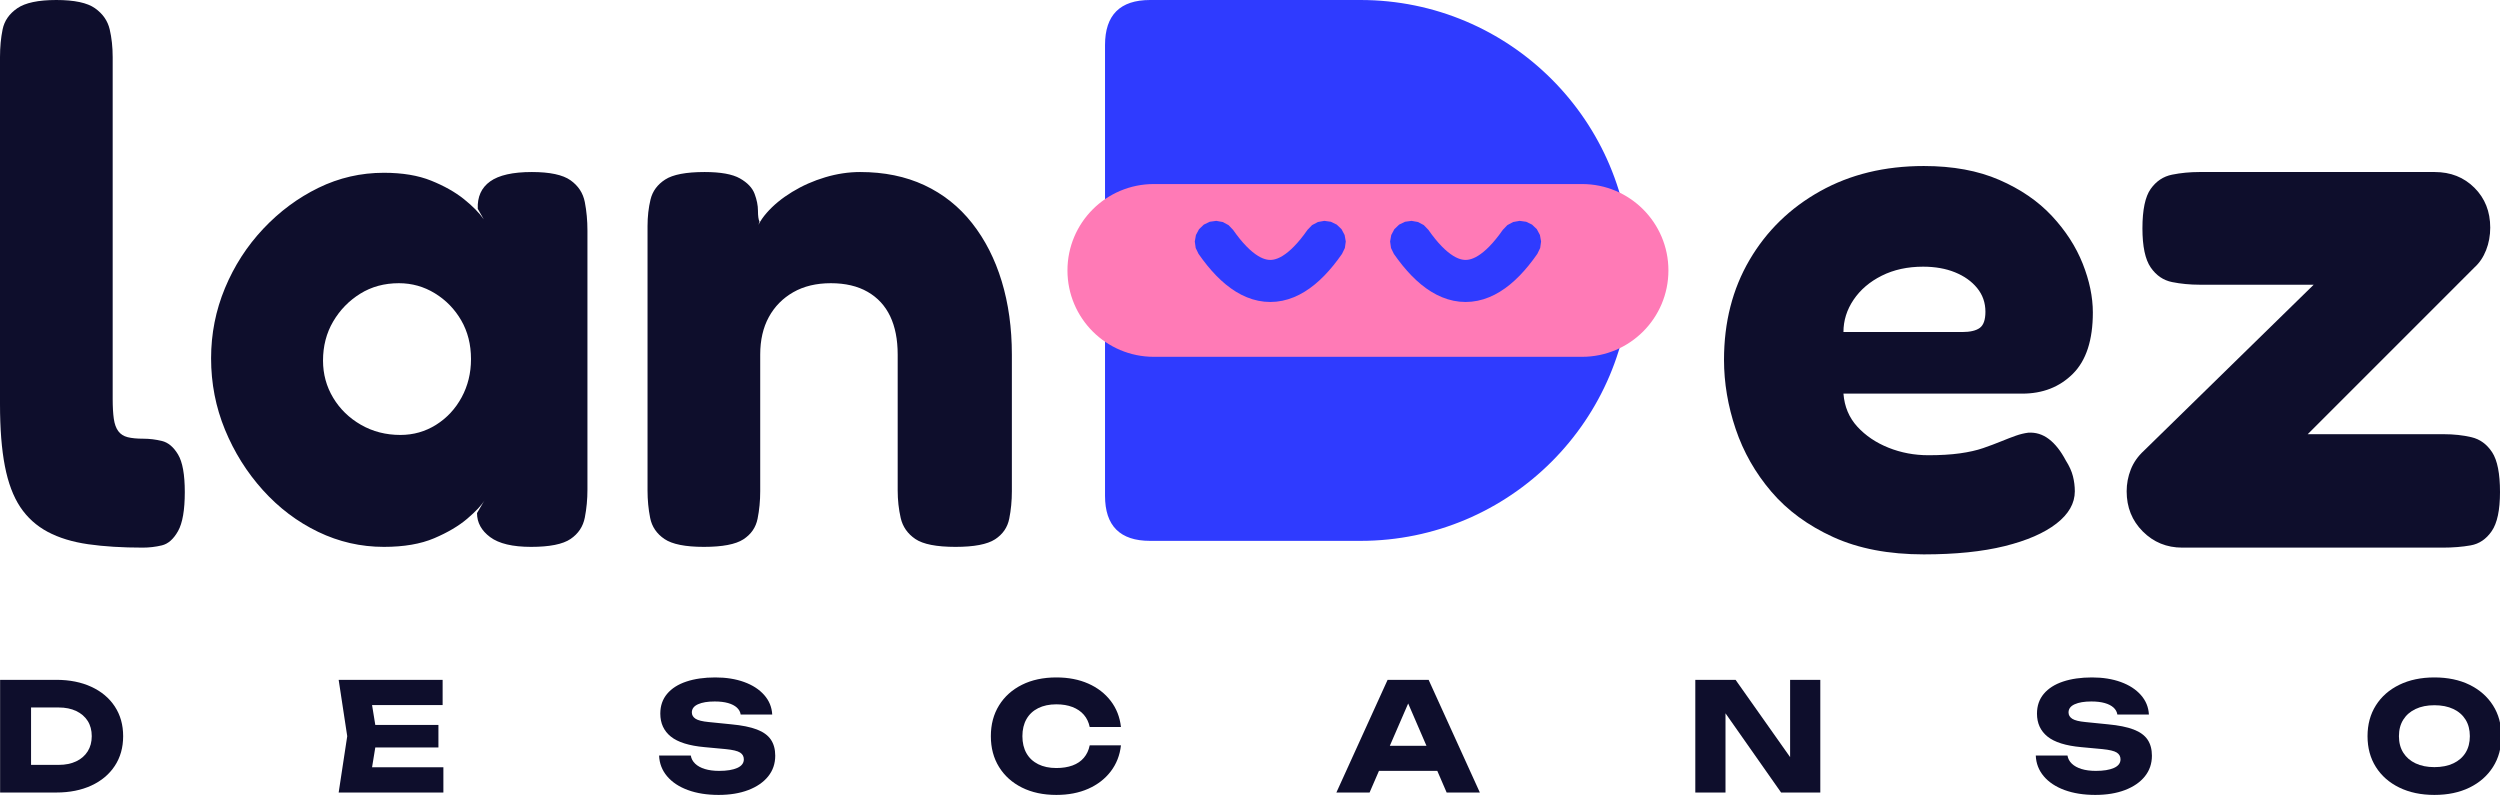
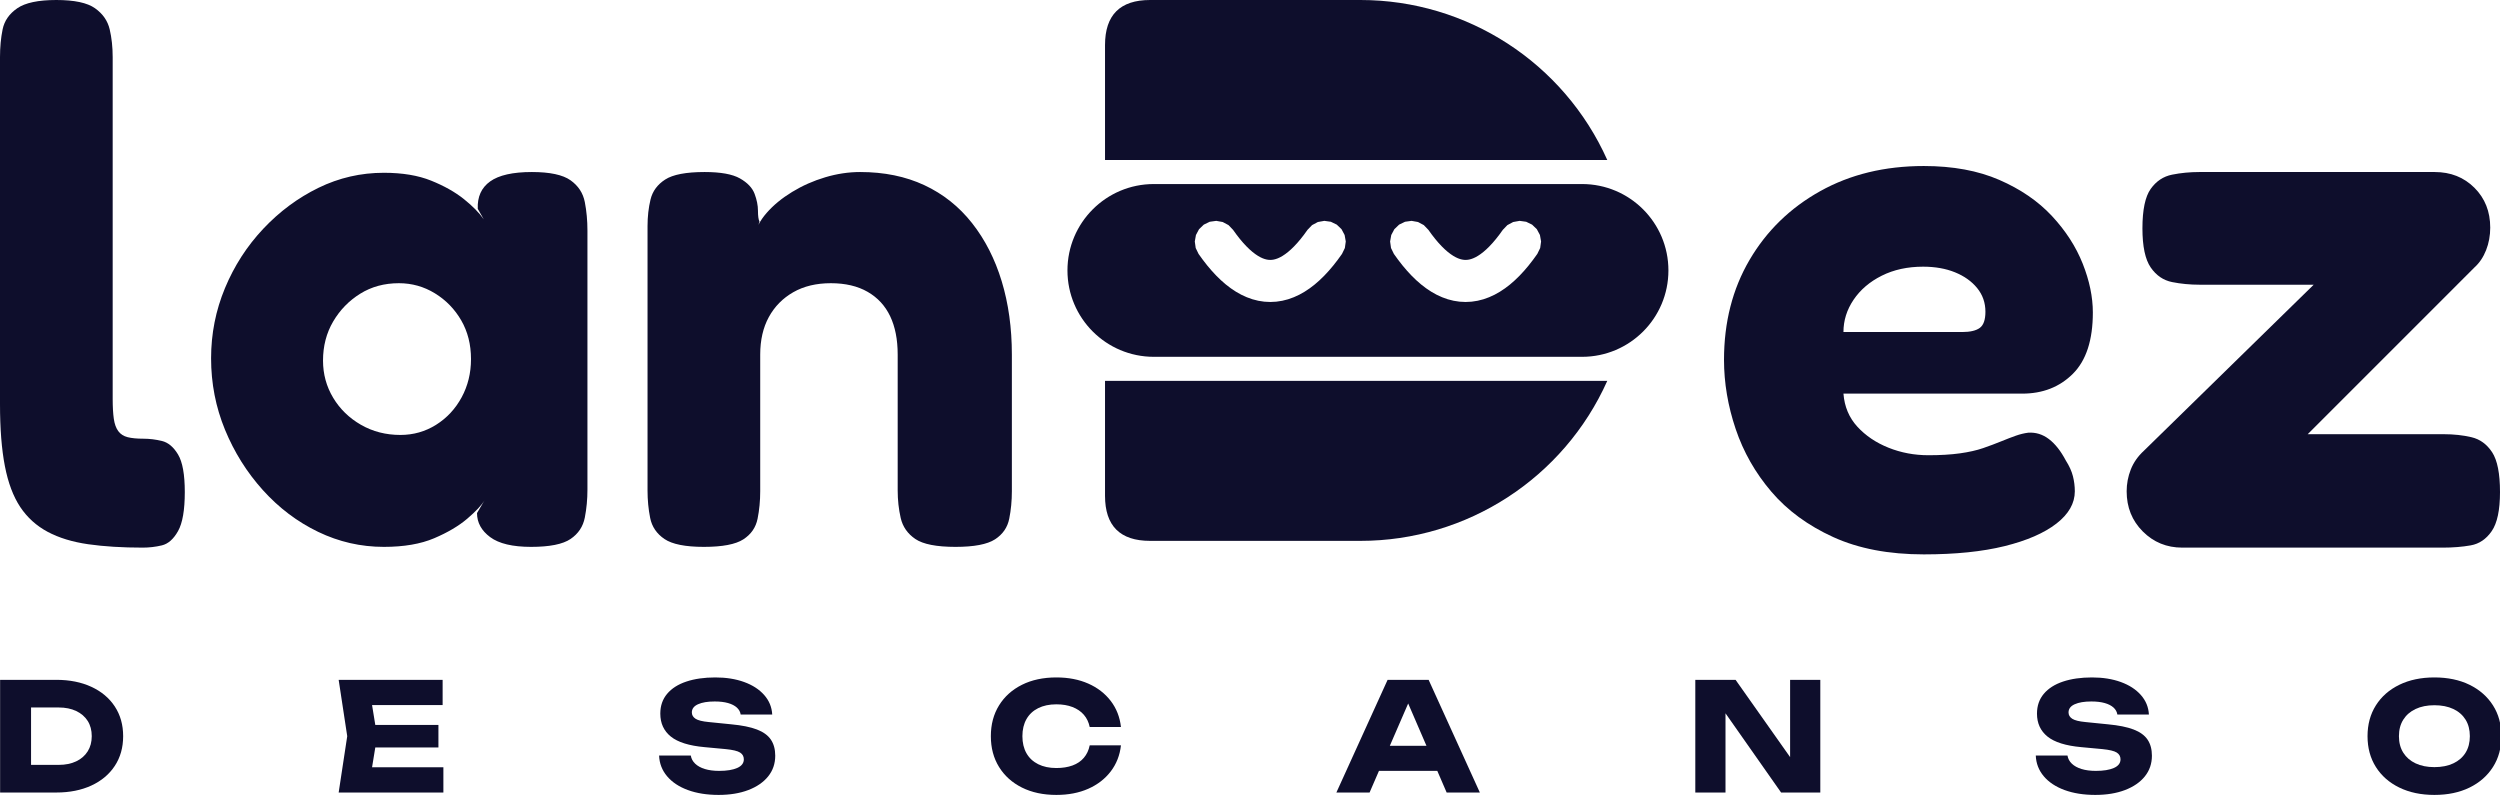
<svg xmlns="http://www.w3.org/2000/svg" viewBox="0 -720 3328 1065">
  <g fill="#0E0E2C">
    <path transform="translate(-43 0)" d="M233 9L233 9Q192 9 160.50 4.50Q129 0 106.50-12Q84-24 70-45Q56-66 49.50-99.50Q43-133 43-182L43-182L43-644Q43-664 46.50-681Q50-698 66-709Q82-720 118-720L118-720Q154-720 169.50-709Q185-698 189-681Q193-664 193-644L193-644L193-189Q193-173 194.50-162.50Q196-152 200.50-146Q205-140 213-138Q221-136 234-136L234-136Q246-136 258.50-133Q271-130 280-115Q289-100 289-65L289-65Q289-29 280-13Q271 3 258.50 6Q246 9 233 9Z" />
    <path transform="translate(258 0)" d="M449 8L449 8Q412 8 394.50-5Q377-18 377-37L377-37L387-54Q381-44 364-29.50Q347-15 320-3.50Q293 8 253 8L253 8Q207 8 165.50-12Q124-32 92-67.50Q60-103 41.50-148Q23-193 23-243L23-243Q23-292 41.50-336.50Q60-381 92.50-415.50Q125-450 166-470Q207-490 253-490L253-490Q290-490 316-479.50Q342-469 359.50-455Q377-441 386-428L386-428L378-442Q377-466 394.50-478.50Q412-491 450-491L450-491Q486-491 501.50-480Q517-469 520.50-451Q524-433 524-413L524-413L524-68Q524-49 520.50-31Q517-13 501.50-2.50Q486 8 449 8ZM275-141L275-141Q301-141 322.50-154.50Q344-168 356.50-191Q369-214 369-242L369-242Q369-271 356-293.50Q343-316 321-329.50Q299-343 273-343L273-343Q244-343 221.50-329Q199-315 185.50-292Q172-269 172-240L172-240Q172-213 185.50-190.50Q199-168 222.50-154.50Q246-141 275-141Z" />
    <path transform="translate(821 0)" d="M116 8L116 8Q79 8 63.50-2.50Q48-13 44.50-30.50Q41-48 41-67L41-67L41-419Q41-438 45-454.50Q49-471 64.50-481Q80-491 117-491L117-491Q149-491 164-482.50Q179-474 183.50-462Q188-450 188-439.50Q188-429 190-425L190-425L184-406Q186-421 199.50-436.50Q213-452 233.50-464.50Q254-477 277.50-484Q301-491 324-491L324-491Q372-491 409.50-473.50Q447-456 473-423Q499-390 512.50-345.50Q526-301 526-248L526-248L526-66Q526-47 522.50-29.50Q519-12 503.50-2Q488 8 451 8L451 8Q413 8 397.50-2.50Q382-13 378-30.50Q374-48 374-67L374-67L374-248Q374-278 364-299Q354-320 334-331.50Q314-343 285-343L285-343Q256-343 235-331Q214-319 202.50-298Q191-277 191-248L191-248L191-66Q191-47 187.50-29.50Q184-12 168.50-2Q153 8 116 8Z" />
    <path transform="translate(2272 0)" d="M289 18L289 18Q219 18 168.50-5Q118-28 86-65.50Q54-103 38.50-149Q23-195 23-241L23-241Q23-316 57-374Q91-432 151-465.50Q211-499 289-499L289-499Q347-499 389.50-480.50Q432-462 459.50-432.50Q487-403 500.50-369Q514-335 514-304L514-304Q514-249 487.50-222.50Q461-196 420-196L420-196L182-196Q184-170 200.50-152Q217-134 242-124Q267-114 295-114L295-114Q319-114 337-116.50Q355-119 368-123.50Q381-128 392-132.50Q403-137 411.50-140Q420-143 428-144L428-144Q443-145 455.50-135.50Q468-126 478-107L478-107Q485-96 487.50-86Q490-76 490-66L490-66Q490-42 465.50-23Q441-4 396.50 7Q352 18 289 18ZM182-278L182-278L340-278Q356-278 363.50-283.50Q371-289 371-305L371-305Q371-323 360-336.50Q349-350 330.50-357.50Q312-365 288-365L288-365Q257-365 233-353Q209-341 195.50-321Q182-301 182-278Z" />
    <path transform="translate(2809 0)" d="M443 9L96 9Q65 9 43.50-12.50Q22-34 22-66L22-66Q22-81 27.50-95Q33-109 45-120L45-120L271-341L119-341Q100-341 82.50-344.50Q65-348 54-364Q43-380 43-416L43-416Q43-453 54-468.50Q65-484 82.50-487.50Q100-491 119-491L119-491L432-491Q464-491 485-470Q506-449 506-417L506-417Q506-401 500.50-387Q495-373 485-364L485-364L263-142L444-142Q464-142 481-138Q498-134 508.50-118Q519-102 519-65L519-65Q519-29 508-13Q497 3 480 6Q463 9 443 9L443 9Z" />
  </g>
-   <path d="M1531 -720H1811A360 360 0 0 1 1811 0H1531Q1471 0 1471 -60V-660Q1471 -720 1531 -720Z" fill="#2F3BFF" />
-   <path d="M1536 -475H2106A115 115 0 0 1 2221 -360V-360A115 115 0 0 1 2106 -245H1536A115 115 0 0 1 1421 -360V-360A115 115 0 0 1 1536 -475Z" fill="#FF7AB6" />
-   <path d="M1641.47 -414.01L1646.07 -407.65L1650.58 -401.87L1654.98 -396.68L1659.25 -392.09L1663.37 -388.07L1667.32 -384.63L1671.07 -381.75L1674.59 -379.4L1677.87 -377.55L1680.9 -376.15L1683.69 -375.15L1686.26 -374.49L1688.68 -374.12L1691 -374L1693.32 -374.12L1695.74 -374.49L1698.31 -375.15L1701.1 -376.15L1704.13 -377.55L1707.41 -379.4L1710.93 -381.75L1714.68 -384.63L1718.63 -388.07L1722.75 -392.09L1727.02 -396.68L1731.42 -401.87L1735.93 -407.65L1740.53 -414.01L1746.6 -420.33L1754.33 -424.46L1762.95 -425.99L1771.63 -424.79L1779.51 -420.97L1785.83 -414.9L1789.96 -407.17L1791.49 -398.55L1790.29 -389.87L1786.47 -381.99L1780.71 -374.03L1774.87 -366.54L1768.91 -359.52L1762.82 -352.97L1756.59 -346.91L1750.18 -341.32L1743.57 -336.25L1736.74 -331.7L1729.66 -327.71L1722.33 -324.34L1714.76 -321.62L1706.98 -319.63L1699.03 -318.41L1691 -318L1682.97 -318.41L1675.02 -319.63L1667.24 -321.62L1659.67 -324.34L1652.34 -327.71L1645.26 -331.7L1638.43 -336.25L1631.82 -341.32L1625.41 -346.91L1619.18 -352.97L1613.09 -359.52L1607.13 -366.54L1601.29 -374.03L1595.53 -381.99L1591.71 -389.87L1590.51 -398.55L1592.04 -407.17L1596.17 -414.9L1602.49 -420.97L1610.37 -424.79L1619.05 -425.99L1627.67 -424.46L1635.4 -420.33ZM1901.47 -414.01L1906.07 -407.65L1910.58 -401.87L1914.98 -396.68L1919.25 -392.09L1923.37 -388.07L1927.32 -384.63L1931.07 -381.75L1934.59 -379.4L1937.87 -377.55L1940.9 -376.15L1943.69 -375.15L1946.26 -374.49L1948.68 -374.12L1951 -374L1953.32 -374.12L1955.74 -374.49L1958.31 -375.15L1961.1 -376.15L1964.13 -377.55L1967.41 -379.4L1970.93 -381.75L1974.68 -384.63L1978.63 -388.07L1982.75 -392.09L1987.02 -396.68L1991.42 -401.87L1995.93 -407.65L2000.53 -414.01L2006.6 -420.33L2014.33 -424.46L2022.95 -425.99L2031.63 -424.79L2039.51 -420.97L2045.83 -414.9L2049.96 -407.17L2051.49 -398.55L2050.29 -389.87L2046.47 -381.99L2040.71 -374.03L2034.87 -366.54L2028.91 -359.52L2022.82 -352.97L2016.59 -346.91L2010.18 -341.32L2003.57 -336.25L1996.74 -331.7L1989.66 -327.71L1982.33 -324.34L1974.76 -321.62L1966.98 -319.63L1959.03 -318.41L1951 -318L1942.97 -318.41L1935.02 -319.63L1927.24 -321.62L1919.67 -324.34L1912.34 -327.71L1905.26 -331.7L1898.43 -336.25L1891.82 -341.32L1885.41 -346.91L1879.18 -352.97L1873.09 -359.52L1867.13 -366.54L1861.29 -374.03L1855.53 -381.99L1851.71 -389.87L1850.51 -398.55L1852.04 -407.17L1856.17 -414.9L1862.49 -420.97L1870.37 -424.79L1879.05 -425.99L1887.67 -424.46L1895.4 -420.33Z" fill="#2F3BFF" />
+   <path d="M1531 -720H1811A360 360 0 0 1 2139.62 -507H1471V-660Q1471 -720 1531 -720ZM1471 -213H2139.62A360 360 0 0 1 1811 0H1531Q1471 0 1471 -60Z" fill="#0E0E2C" />
+   <path d="M1536 -475H2106A115 115 0 0 1 2221 -360V-360A115 115 0 0 1 2106 -245H1536A115 115 0 0 1 1421 -360V-360A115 115 0 0 1 1536 -475ZM1641.47 -414.01L1646.07 -407.65L1650.58 -401.87L1654.98 -396.68L1659.25 -392.09L1663.37 -388.07L1667.32 -384.63L1671.07 -381.75L1674.59 -379.4L1677.87 -377.55L1680.9 -376.15L1683.69 -375.15L1686.26 -374.49L1688.68 -374.12L1691 -374L1693.32 -374.12L1695.74 -374.49L1698.31 -375.15L1701.1 -376.15L1704.13 -377.55L1707.41 -379.4L1710.93 -381.75L1714.68 -384.63L1718.63 -388.07L1722.75 -392.09L1727.02 -396.68L1731.42 -401.87L1735.93 -407.65L1740.53 -414.01L1746.6 -420.33L1754.33 -424.46L1762.95 -425.99L1771.63 -424.79L1779.51 -420.97L1785.83 -414.9L1789.96 -407.17L1791.49 -398.55L1790.29 -389.87L1786.47 -381.99L1780.71 -374.03L1774.87 -366.54L1768.91 -359.52L1762.82 -352.97L1756.59 -346.91L1750.18 -341.32L1743.57 -336.25L1736.74 -331.7L1729.66 -327.71L1722.33 -324.34L1714.76 -321.62L1706.98 -319.63L1699.03 -318.41L1691 -318L1682.97 -318.41L1675.02 -319.63L1667.24 -321.62L1659.67 -324.34L1652.34 -327.71L1645.26 -331.7L1638.43 -336.25L1631.82 -341.32L1625.41 -346.91L1619.18 -352.97L1613.09 -359.52L1607.13 -366.54L1601.29 -374.03L1595.53 -381.99L1591.71 -389.87L1590.51 -398.55L1592.04 -407.17L1596.17 -414.9L1602.49 -420.97L1610.37 -424.79L1619.05 -425.99L1627.67 -424.46L1635.4 -420.33ZM1901.47 -414.01L1906.07 -407.65L1910.58 -401.87L1914.98 -396.68L1919.25 -392.09L1923.37 -388.07L1927.32 -384.63L1931.07 -381.75L1934.59 -379.4L1937.87 -377.55L1940.9 -376.15L1943.69 -375.15L1946.26 -374.49L1948.68 -374.12L1951 -374L1953.32 -374.12L1955.74 -374.49L1958.31 -375.15L1961.1 -376.15L1964.13 -377.55L1967.41 -379.4L1970.93 -381.75L1974.68 -384.63L1978.63 -388.07L1982.75 -392.09L1987.02 -396.68L1991.42 -401.87L1995.93 -407.65L2000.53 -414.01L2006.6 -420.33L2014.33 -424.46L2022.95 -425.99L2031.63 -424.79L2039.51 -420.97L2045.83 -414.9L2049.96 -407.17L2051.49 -398.55L2050.29 -389.87L2046.47 -381.99L2040.71 -374.03L2034.87 -366.54L2028.91 -359.52L2022.82 -352.97L2016.59 -346.91L2010.18 -341.32L2003.57 -336.25L1996.74 -331.7L1989.66 -327.71L1982.33 -324.34L1974.76 -321.62L1966.98 -319.63L1959.03 -318.41L1951 -318L1942.97 -318.41L1935.02 -319.63L1927.24 -321.62L1919.67 -324.34L1912.34 -327.71L1905.26 -331.7L1898.43 -336.25L1891.82 -341.32L1885.41 -346.91L1879.18 -352.97L1873.09 -359.52L1867.13 -366.54L1861.29 -374.03L1855.53 -381.99L1851.71 -389.87L1850.51 -398.55L1852.04 -407.17L1856.17 -414.9L1862.49 -420.97L1870.37 -424.79L1879.05 -425.99L1887.67 -424.46L1895.4 -420.33Z" fill-rule="evenodd" fill="#0E0E2C" />
  <g fill="#0E0E2C" transform="translate(0 335)">
    <path transform="translate(-13.86 0) scale(0.2)" d="M70-750L444-750Q577-750 677.50-703.50Q778-657 833.50-572.50Q889-488 889-375L889-375Q889-262 833.50-177.50Q778-93 677.50-46.50Q577 0 444 0L444 0L70 0L70-750ZM276-663L276-87L177-184L460-184Q527-184 576.50-207.50Q626-231 653-274Q680-317 680-375L680-375Q680-434 653-476.50Q626-519 576.50-542.50Q527-566 460-566L460-566L177-566L276-663Z" />
    <path transform="translate(441.43 0) scale(0.2)" d="M162-450L711-450L711-300L162-300L162-450ZM254-676L303-375L254-74L170-168L744-168L744 0L47 0L104-375L47-750L739-750L739-582L170-582L254-676Z" />
    <path transform="translate(870.19 0) scale(0.2)" d="M36-246L36-246L247-246Q252-215 276-192Q300-169 340.50-156.50Q381-144 436-144L436-144Q512-144 556-163.50Q600-183 600-221L600-221Q600-250 575-266Q550-282 479-289L479-289L339-302Q184-316 114-372.50Q44-429 44-525L44-525Q44-603 89.50-657Q135-711 217.50-738.50Q300-766 410-766L410-766Q518-766 602-735.50Q686-705 735.50-649Q785-593 789-519L789-519L579-519Q575-546 553.50-565.50Q532-585 495-595.50Q458-606 406-606L406-606Q336-606 295-587.50Q254-569 254-533L254-533Q254-507 278.50-491Q303-475 367-469L367-469L516-454Q623-444 687-419.50Q751-395 780-352Q809-309 809-245L809-245Q809-166 762-107.50Q715-49 630-16.50Q545 16 432 16L432 16Q316 16 227.50-16.50Q139-49 89-108.50Q39-168 36-246Z" />
    <path transform="translate(1311.62 0) scale(0.2)" d="M695-314L903-314Q892-215 835-140.50Q778-66 685.50-25Q593 16 473 16L473 16Q342 16 244-33Q146-82 91.50-170Q37-258 37-375L37-375Q37-492 91.50-580Q146-668 244-717Q342-766 473-766L473-766Q593-766 685.50-725Q778-684 835-609.50Q892-535 903-436L903-436L695-436Q685-484 656-517.50Q627-551 580.50-569Q534-587 473-587L473-587Q403-587 352-561.50Q301-536 274-488.50Q247-441 247-375L247-375Q247-309 274-261.50Q301-214 352-188.50Q403-163 473-163L473-163Q534-163 580.50-180Q627-197 656-231Q685-265 695-314L695-314Z" />
    <path transform="translate(1778.78 0) scale(0.2)" d="M733-144L216-144L216-311L733-311L733-144ZM342-750L615-750L956 0L735 0L449-662L509-662L222 0L1 0L342-750Z" />
    <path transform="translate(2242.79 0) scale(0.2)" d="M338-750L765-145L701-132L701-750L902-750L902 0L641 0L208-617L271-630L271 0L70 0L70-750L338-750Z" />
    <path transform="translate(2702.83 0) scale(0.2)" d="M36-246L36-246L247-246Q252-215 276-192Q300-169 340.50-156.50Q381-144 436-144L436-144Q512-144 556-163.50Q600-183 600-221L600-221Q600-250 575-266Q550-282 479-289L479-289L339-302Q184-316 114-372.50Q44-429 44-525L44-525Q44-603 89.50-657Q135-711 217.50-738.50Q300-766 410-766L410-766Q518-766 602-735.50Q686-705 735.50-649Q785-593 789-519L789-519L579-519Q575-546 553.50-565.50Q532-585 495-595.50Q458-606 406-606L406-606Q336-606 295-587.50Q254-569 254-533L254-533Q254-507 278.50-491Q303-475 367-469L367-469L516-454Q623-444 687-419.50Q751-395 780-352Q809-309 809-245L809-245Q809-166 762-107.50Q715-49 630-16.50Q545 16 432 16L432 16Q316 16 227.50-16.50Q139-49 89-108.50Q39-168 36-246Z" />
    <path transform="translate(3144.26 0) scale(0.2)" d="M482 16L482 16Q349 16 248.50-33Q148-82 92.50-170Q37-258 37-375L37-375Q37-492 92.50-580Q148-668 248.50-717Q349-766 482-766L482-766Q616-766 716-717Q816-668 872-580Q928-492 928-375L928-375Q928-258 872-170Q816-82 716-33Q616 16 482 16ZM482-169L482-169Q555-169 608-194Q661-219 689.50-265Q718-311 718-375L718-375Q718-439 689.50-485Q661-531 608-556Q555-581 482-581L482-581Q410-581 357-556Q304-531 275-485Q246-439 246-375L246-375Q246-311 275-265Q304-219 357-194Q410-169 482-169Z" />
  </g>
</svg>
